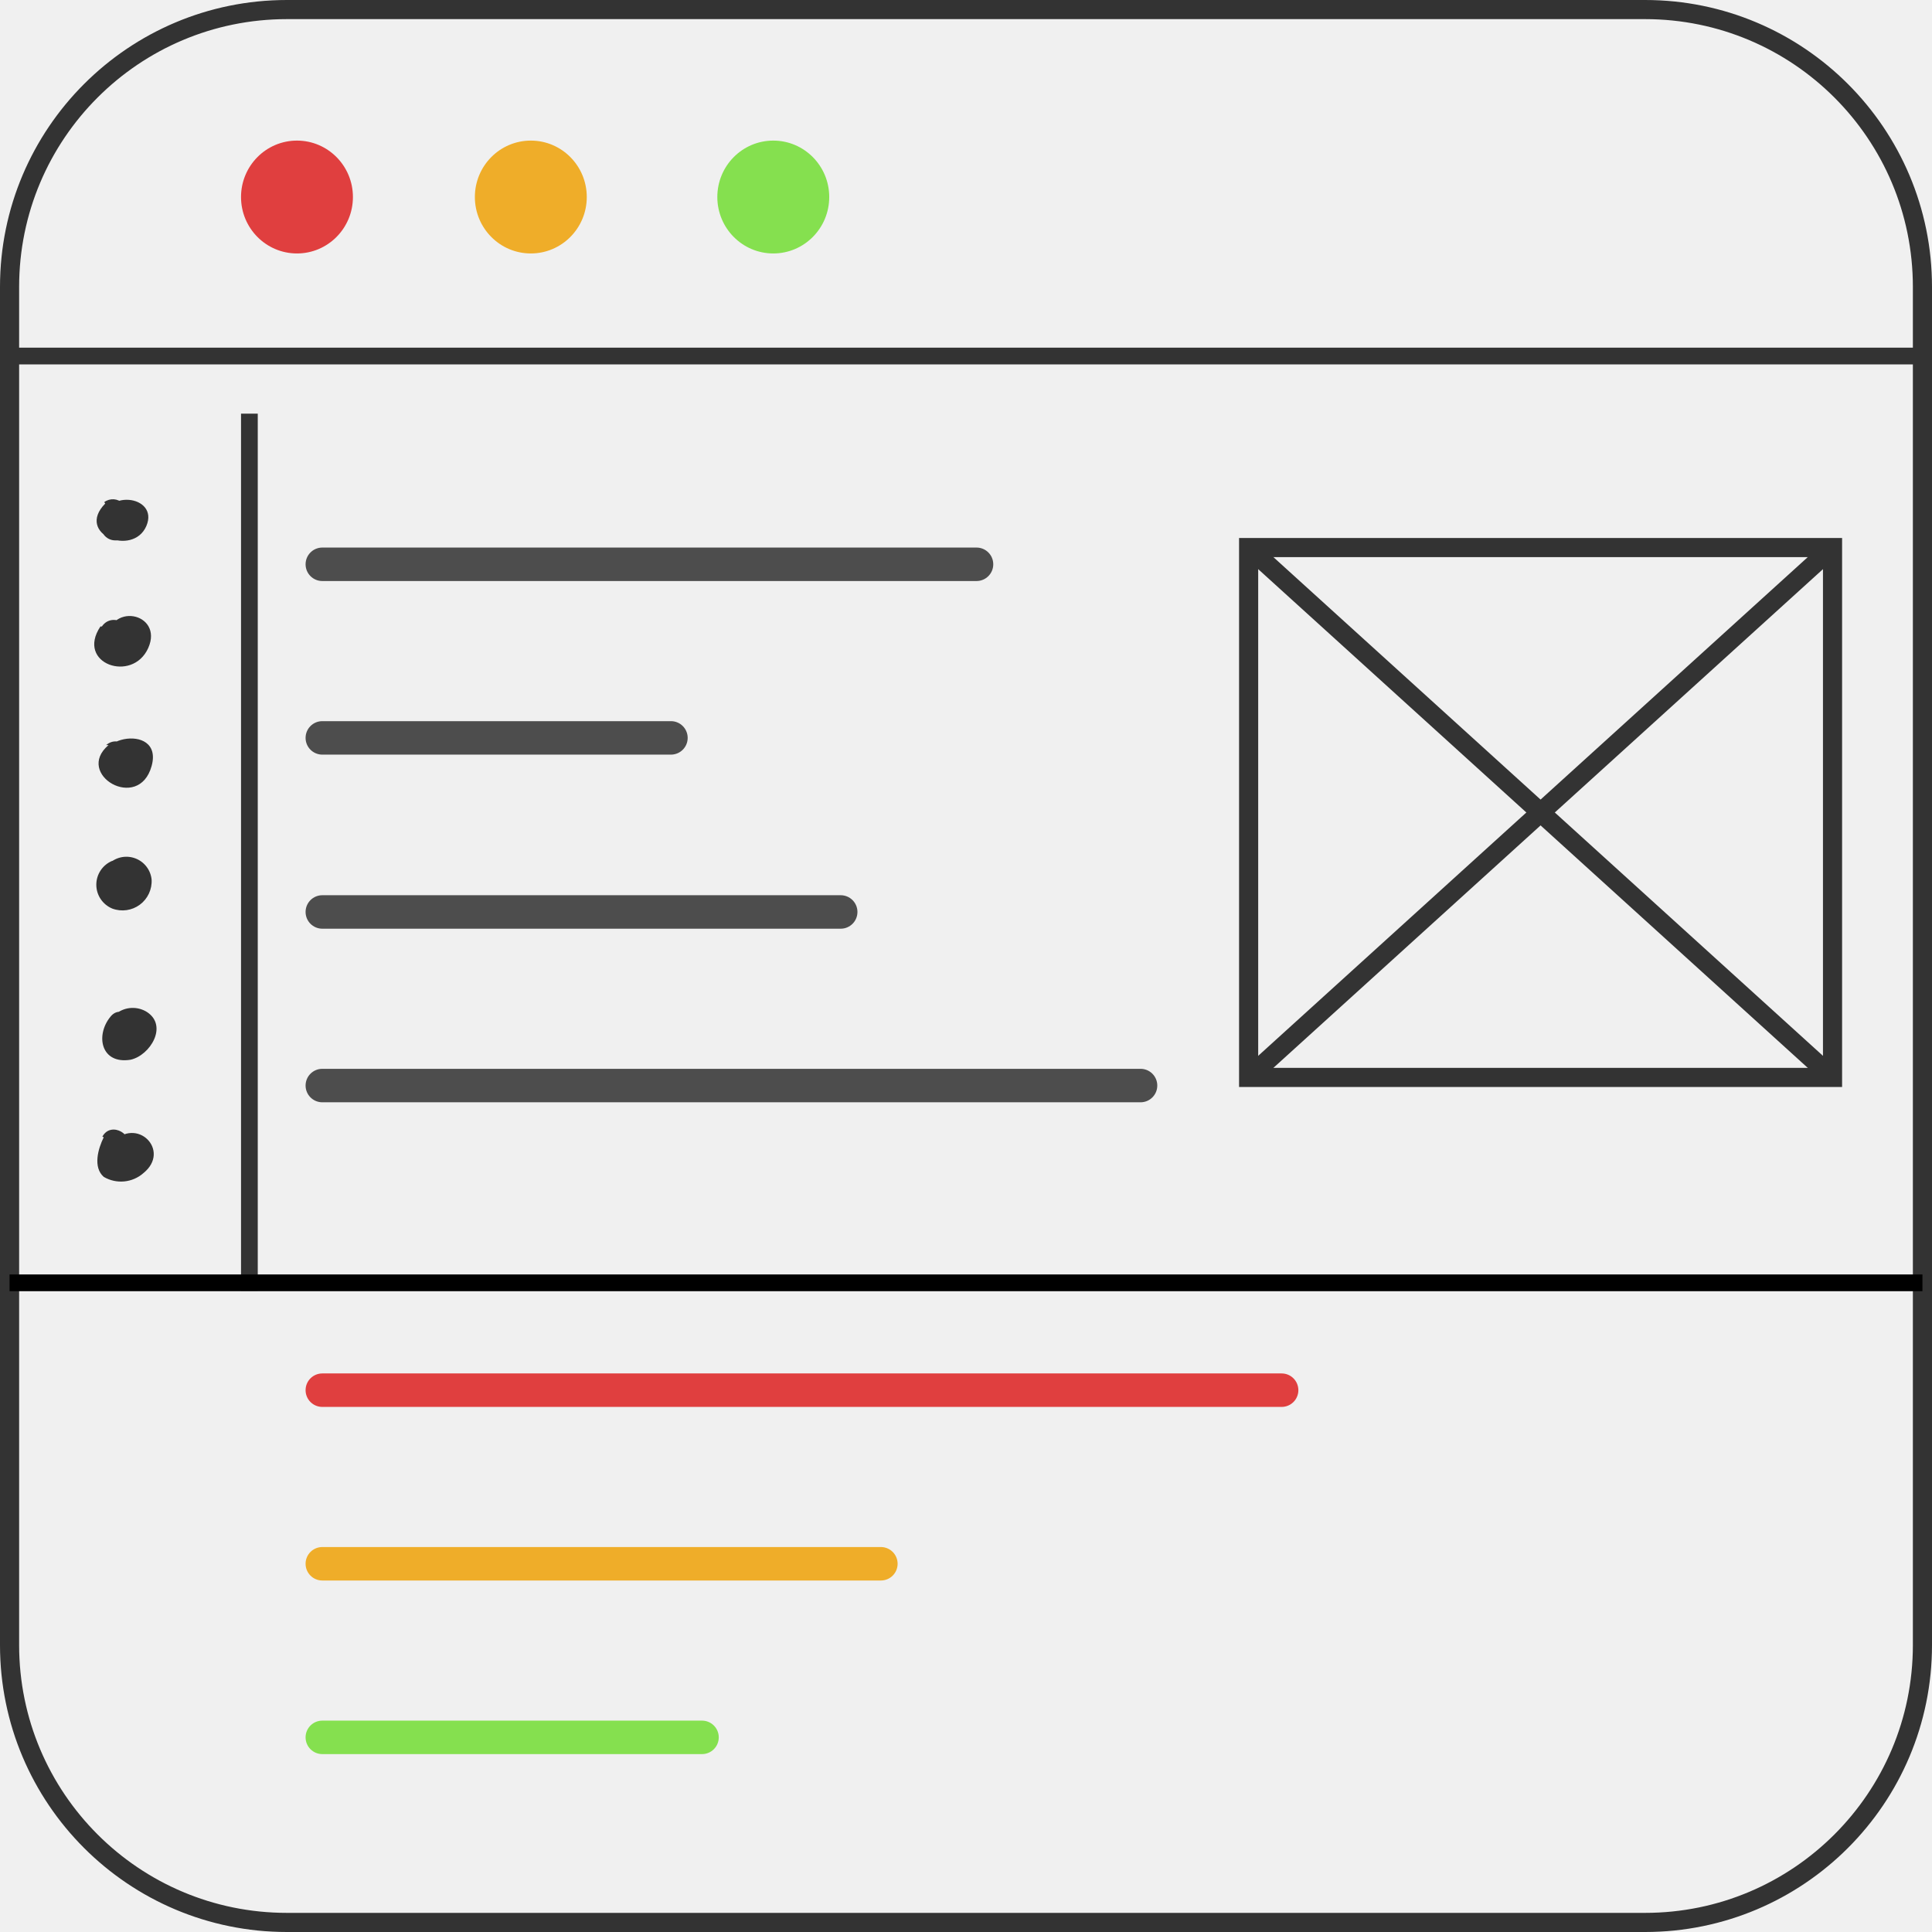
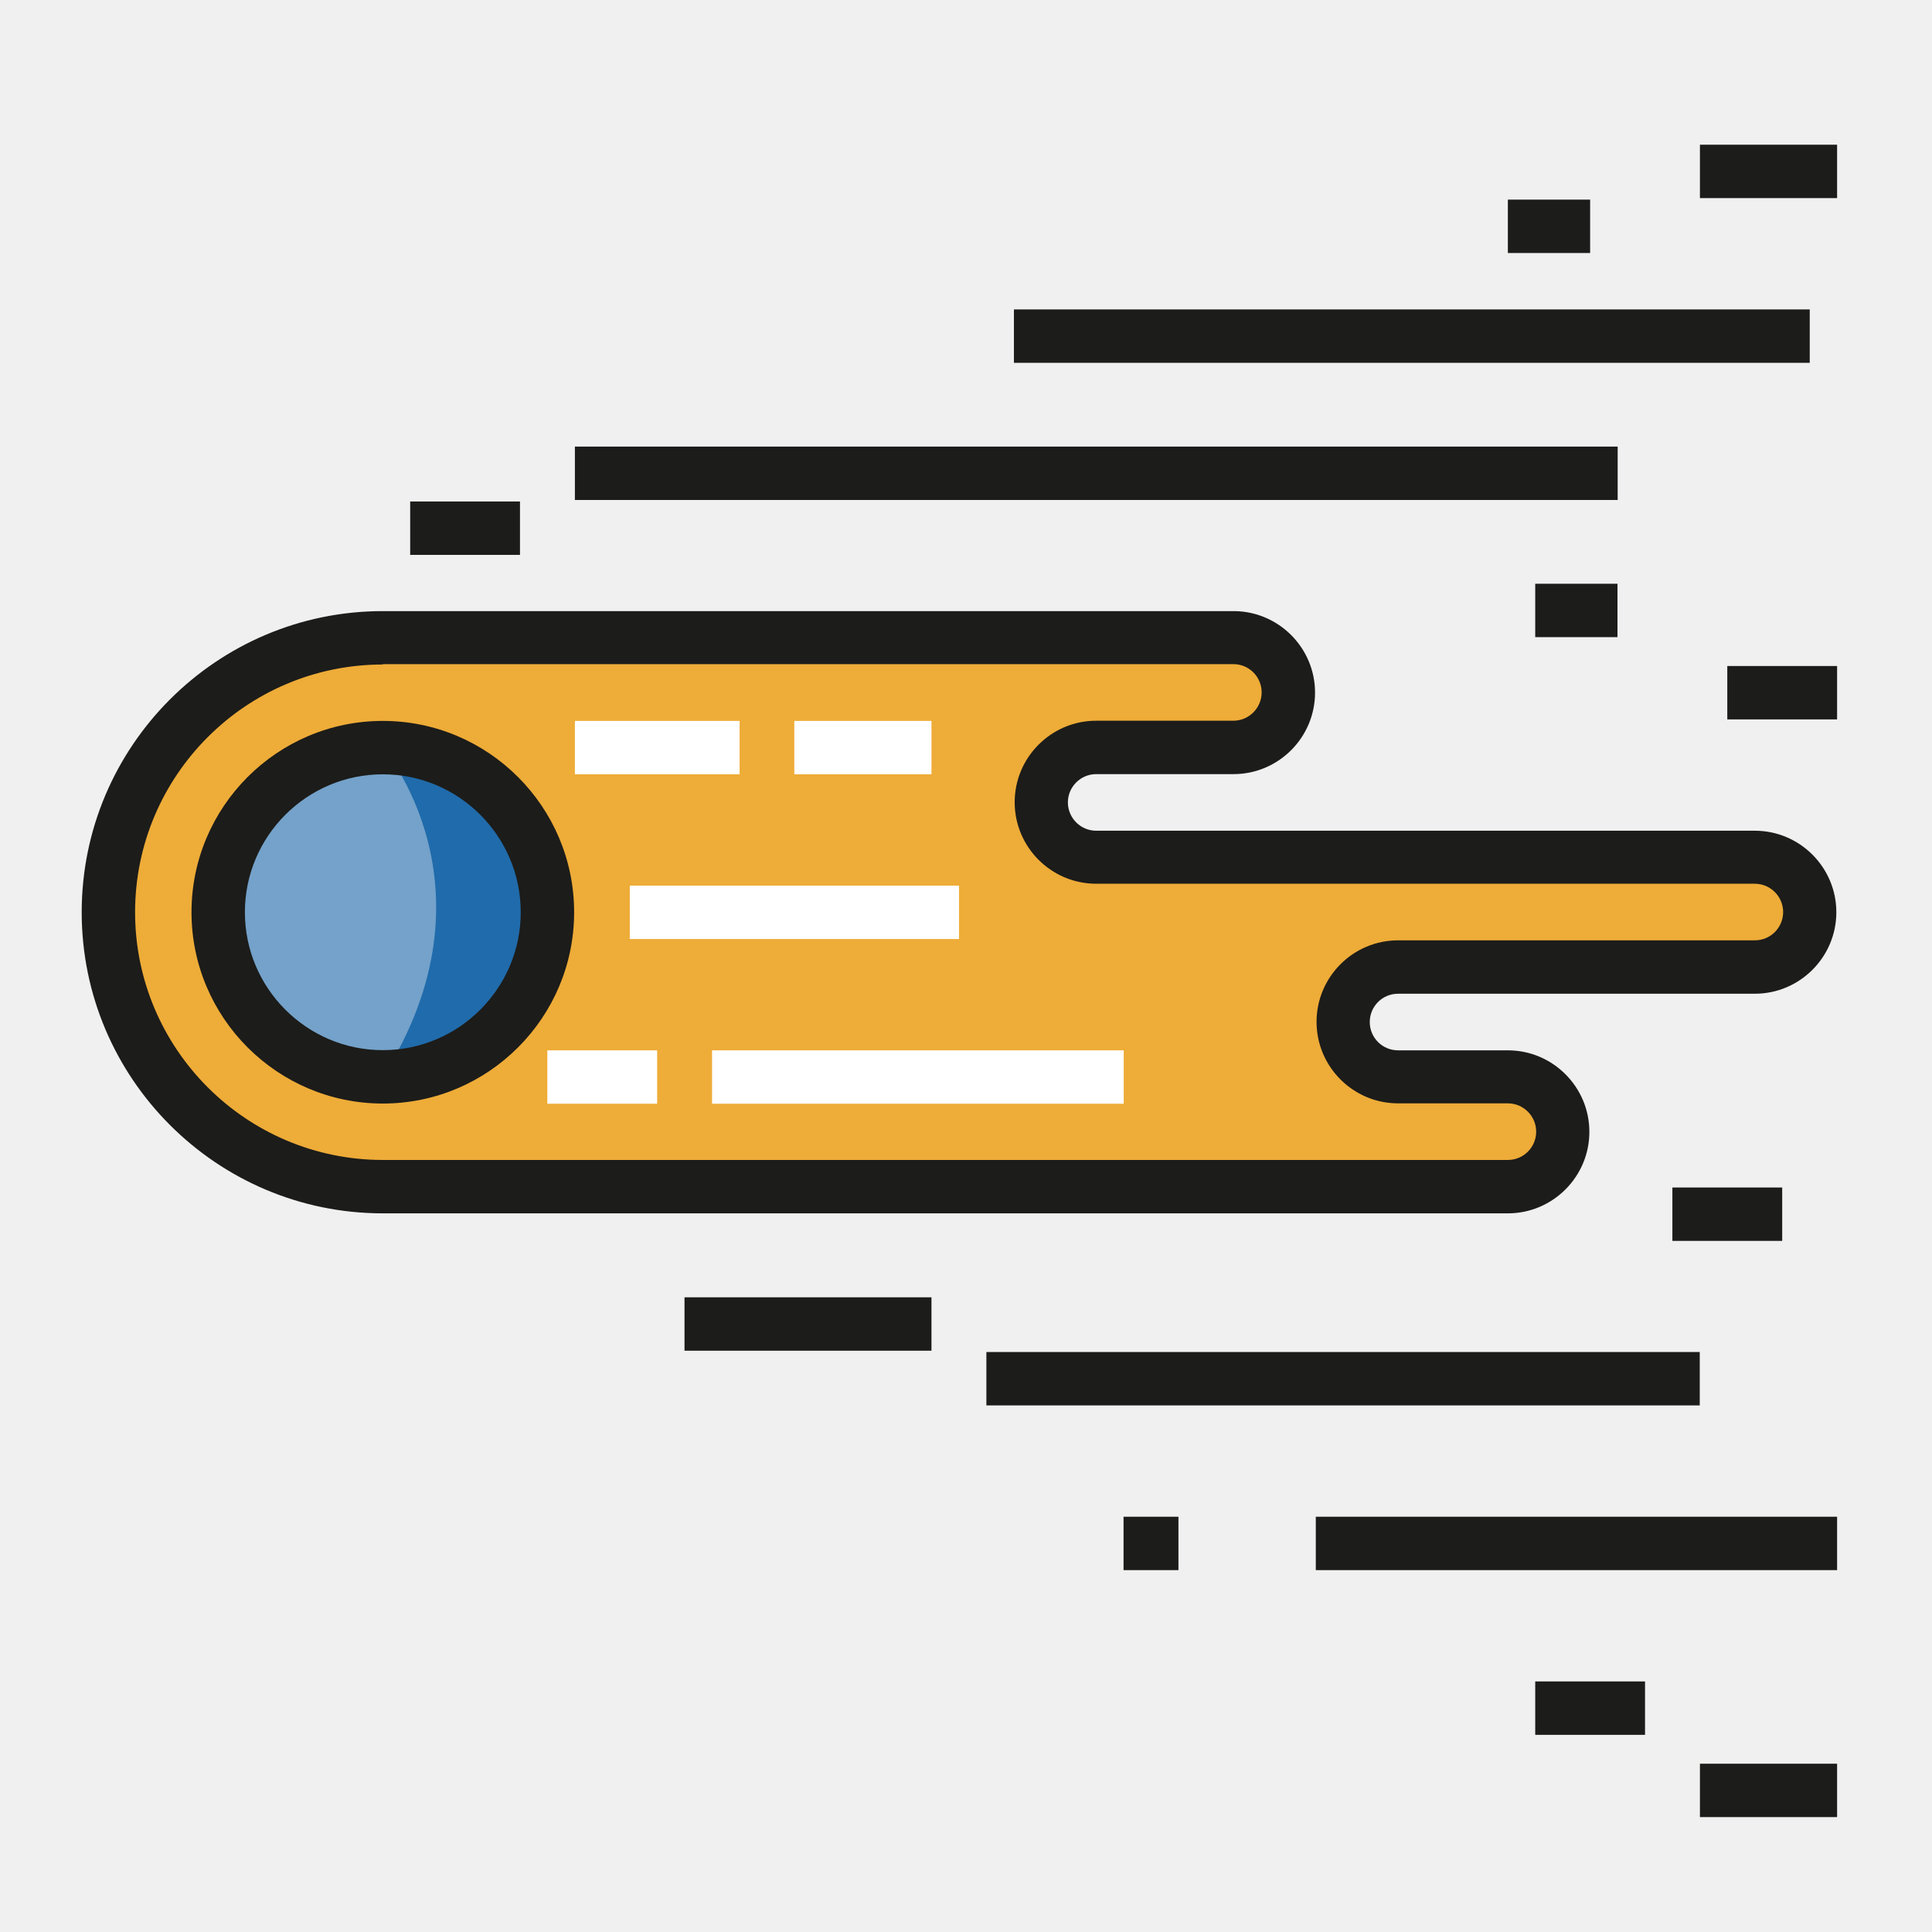
- <svg xmlns="http://www.w3.org/2000/svg" viewBox="0 0 40.4 40.4">
-   <defs>
-     <style>.cls-1{fill:none;stroke:#333;stroke-miterlimit:10;stroke-width:0.4px;}.cls-2{fill:#e03f3f;}.cls-3{fill:#efad29;}.cls-4{fill:#85e04f;}.cls-5{fill:#333;}.cls-6{fill:#4d4d4d;}</style>
-   </defs>
-   <g id="图层_2" data-name="图层 2">
-     <g id="图层_1-2" data-name="图层 1">
-       <rect class="cls-1" x="0.2" y="0.2" width="40" height="40" rx="5.8" ry="5.8" />
-       <ellipse class="cls-2" cx="6.21" cy="4.12" rx="1.17" ry="1.18" />
-       <ellipse class="cls-3" cx="11.1" cy="4.12" rx="1.17" ry="1.18" />
-       <ellipse class="cls-4" cx="16.17" cy="4.12" rx="1.17" ry="1.18" />
-       <rect class="cls-5" x="0.2" y="7.27" width="40" height="0.35" />
-       <rect class="cls-5" x="-3.96" y="17.65" width="18.34" height="0.35" transform="translate(23.04 12.61) rotate(90)" />
-       <rect x="0.2" y="26.65" width="40" height="0.35" />
-       <rect class="cls-6" x="6.39" y="11.45" width="14.38" height="0.7" rx="0.35" ry="0.35" />
-       <rect class="cls-6" x="6.39" y="15.08" width="7.99" height="0.7" rx="0.35" ry="0.35" />
-       <rect class="cls-6" x="6.39" y="18.72" width="11.54" height="0.7" rx="0.35" ry="0.35" />
-       <rect class="cls-2" x="6.39" y="28.72" width="20.76" height="0.7" rx="0.35" ry="0.35" />
-       <rect class="cls-3" x="6.39" y="32.35" width="12.38" height="0.7" rx="0.35" ry="0.35" />
-       <rect class="cls-4" x="6.39" y="35.98" width="8.64" height="0.7" rx="0.35" ry="0.35" />
-       <rect class="cls-6" x="6.39" y="22.35" width="17.81" height="0.7" rx="0.35" ry="0.35" />
-       <rect class="cls-1" x="26.11" y="11.45" width="12.21" height="11.08" />
-       <line class="cls-1" x1="26.11" y1="11.45" x2="38.32" y2="22.53" />
-       <line class="cls-1" x1="38.32" y1="11.45" x2="26.11" y2="22.53" />
-       <path class="cls-5" d="M2.2,10.53c-.63.64.58,1.12.86.47s-.94-.81-.95,0a.3.3,0,0,0,.3.3h.17a.3.3,0,0,0,0-.6H2.41l.3.3-.19-.31.08.29,0-.06a.3.3,0,0,0-.42-.42Z" />
-       <path class="cls-5" d="M2.1,13.1c-.52.78.67,1.19,1,.45s-.86-1-.89-.08c0,.38.58.38.6,0l-.16-.07c.21-.32-.3-.62-.52-.3Z" />
-       <path class="cls-5" d="M2.27,15.58c-.72.61.63,1.41.9.44s-1.53-.57-.83.12c.27.27.7-.15.42-.42l-.12.34v-.3q-.15.14,0,.24c.29-.25-.13-.67-.42-.42Z" />
-       <path class="cls-5" d="M2.35,18a.54.54,0,0,0,0,1,.61.61,0,0,0,.82-.61.53.53,0,0,0-.88-.34c-.38.29-.13.7.27.77s.54-.51.16-.58a1.4,1.4,0,0,1-.07.31c.31-.22,0-.73-.3-.52Z" />
-       <path class="cls-5" d="M2.31,21.26c-.32.39-.2,1,.42.9.41-.09.79-.71.34-1a.56.56,0,0,0-.83.64.47.47,0,0,0,.89-.1c.06-.38-.52-.54-.58-.16l.18.14c.24-.3-.18-.72-.42-.42Z" />
-       <path class="cls-5" d="M2.17,23.78c-.12.24-.23.63,0,.83A.71.71,0,0,0,3,24.53c.58-.47-.14-1.2-.66-.63-.26.28.16.71.42.42l-.31-.24.21.21,0-.22c.18-.34-.34-.64-.52-.3Z" />
-     </g>
-   </g>
+ <svg xmlns="http://www.w3.org/2000/svg" t="1710824924387" class="icon" viewBox="0 0 1024 1024" version="1.1" p-id="22439" width="40" height="40">
+   <path d="M202.9 629c-80.3 0-145.4-65.1-145.4-145.4 0-80.3 65.1-145.4 145.4-145.4h450.9c16.1 0 29.1 13 29.1 29.1s-13 29.1-29.1 29.1H581c-16.1 0-29.1 13-29.1 29.1s13 29.1 29.1 29.1h349.1c16.1 0 29.1 13 29.1 29.1s-13 29.1-29.1 29.1H741c-16.1 0-29.1 13-29.1 29.1s13 29.1 29.1 29.1h58.2c16.1 0 29.1 13 29.1 29.1s-13 29.1-29.1 29.1l-596.3-0.2z m0 0" fill="#EEAC38" p-id="22440" />
+   <path d="M290.1 483.5c0 48.2-39.1 87.3-87.3 87.3s-87.3-39.1-87.3-87.3c0-48.2 39.1-87.3 87.3-87.3s87.3 39.1 87.3 87.3z m0 0" fill="#74A2CA" p-id="22441" />
+   <path d="M202.9 570.8c48.2 0 87.3-39.1 87.3-87.3 0-48.2-39.1-87.3-87.3-87.3 0 0.1 63.6 74.1 0 174.6" fill="#206BAB" p-id="22442" />
+   <path d="M799.2 643.1H202.9c-88 0-159.6-71.6-159.6-159.6s71.6-159.6 159.6-159.6h450.9c23.8 0 43.2 19.4 43.2 43.2 0 23.8-19.4 43.2-43.2 43.2H581c-8.2 0-15 6.7-15 15 0 8.2 6.7 15 15 15h349.1c23.8 0 43.2 19.4 43.2 43.2 0 23.8-19.4 43.2-43.2 43.2H741c-8.3 0-15 6.7-15 15s6.7 15 15 15h58.2c23.8 0 43.2 19.4 43.2 43.2 0 23.8-19.4 43.2-43.2 43.2zM202.9 352.2c-72.4 0-131.3 58.9-131.3 131.3s58.9 131.3 131.3 131.3h596.3c8.3 0 15-6.7 15-15 0-8.2-6.7-15-15-15H741c-23.8 0-43.2-19.4-43.2-43.2s19.4-43.2 43.2-43.2h189.1c8.3 0 15-6.7 15-15 0-8.2-6.7-15-15-15H581c-23.8 0-43.2-19.4-43.2-43.2S557.2 382 581 382h72.7c8.2 0 15-6.7 15-15s-6.7-15-15-15H202.9z m0 0" fill="#1C1C1A" p-id="22443" />
+   <path d="M202.9 584.9c-55.9 0-101.4-45.5-101.4-101.4 0-55.9 45.5-101.4 101.4-101.4s101.4 45.5 101.4 101.4c0 55.9-45.5 101.4-101.4 101.4z m0-174.5c-40.3 0-73.1 32.8-73.1 73.1s32.8 73.1 73.1 73.1 73.1-32.8 73.1-73.1-32.8-73.1-73.1-73.1z m0 0" fill="#1C1C1A" p-id="22444" />
+   <path d="M304.7 382.1H392v28.3h-87.3z m29.1 87.3h174.5v28.3H333.8z m-43.7 87.3h58.2V585h-58.2z m87.3 0h218.2V585H377.4zM421 382.1h72.7v28.3H421z" fill="#FFFFFF" p-id="22445" />
+   <path d="M217.4 265.8h58.2v28.3h-58.2z m87.3-29.1h552.7V265H304.7z m58.1 450.9h130.9v28.3H362.8z m160 29h378.1v28.3H522.8zM537.4 164h421.8v28.3H537.4z m276.3 145.4h43.6v28.3h-43.6zM915.5 353h58.2v28.3h-58.2zM901 76.7h72.7V105H901z m-101.8 29.1h43.6v28.3h-43.6zM595.5 803.9h29.1v28.3h-29.1z m101.9 0h276.3v28.3H697.4z m189-174.5h58.2v28.3h-58.2zM901 934.8h72.7v28.3H901z m-87.3-43.6h58.2v28.3h-58.2z" fill="#1C1C1A" p-id="22446" />
</svg>
